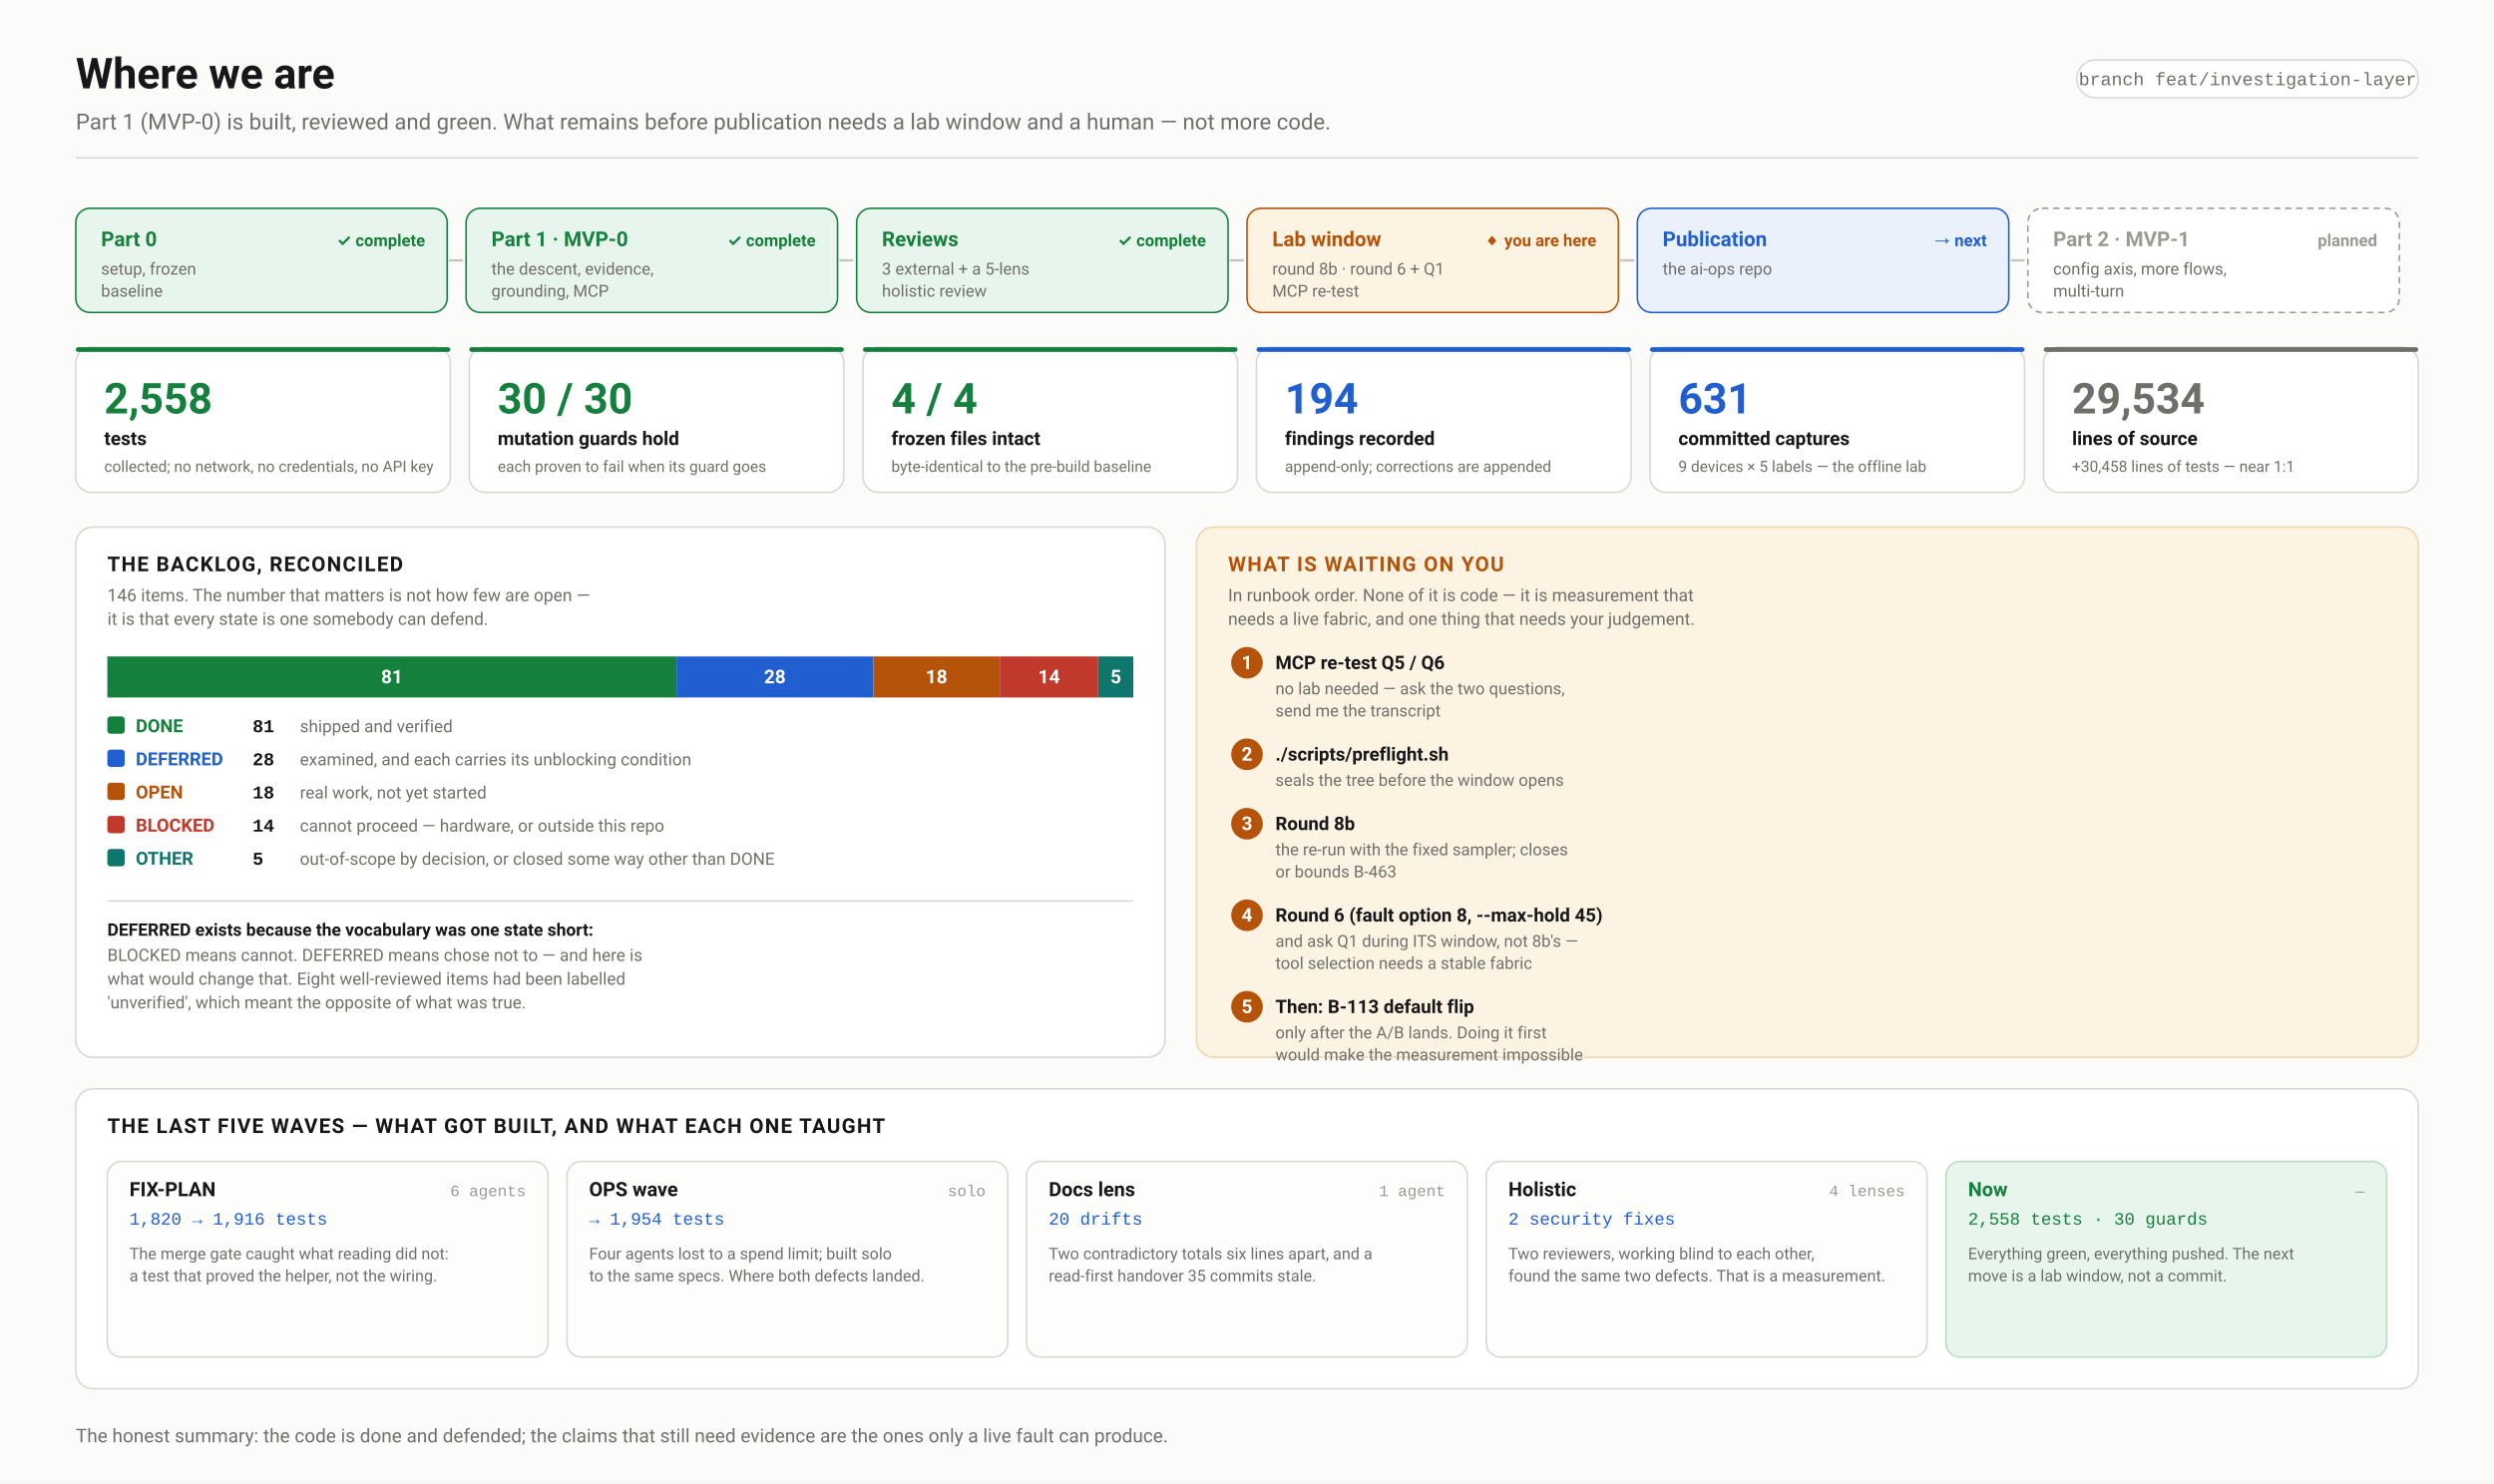
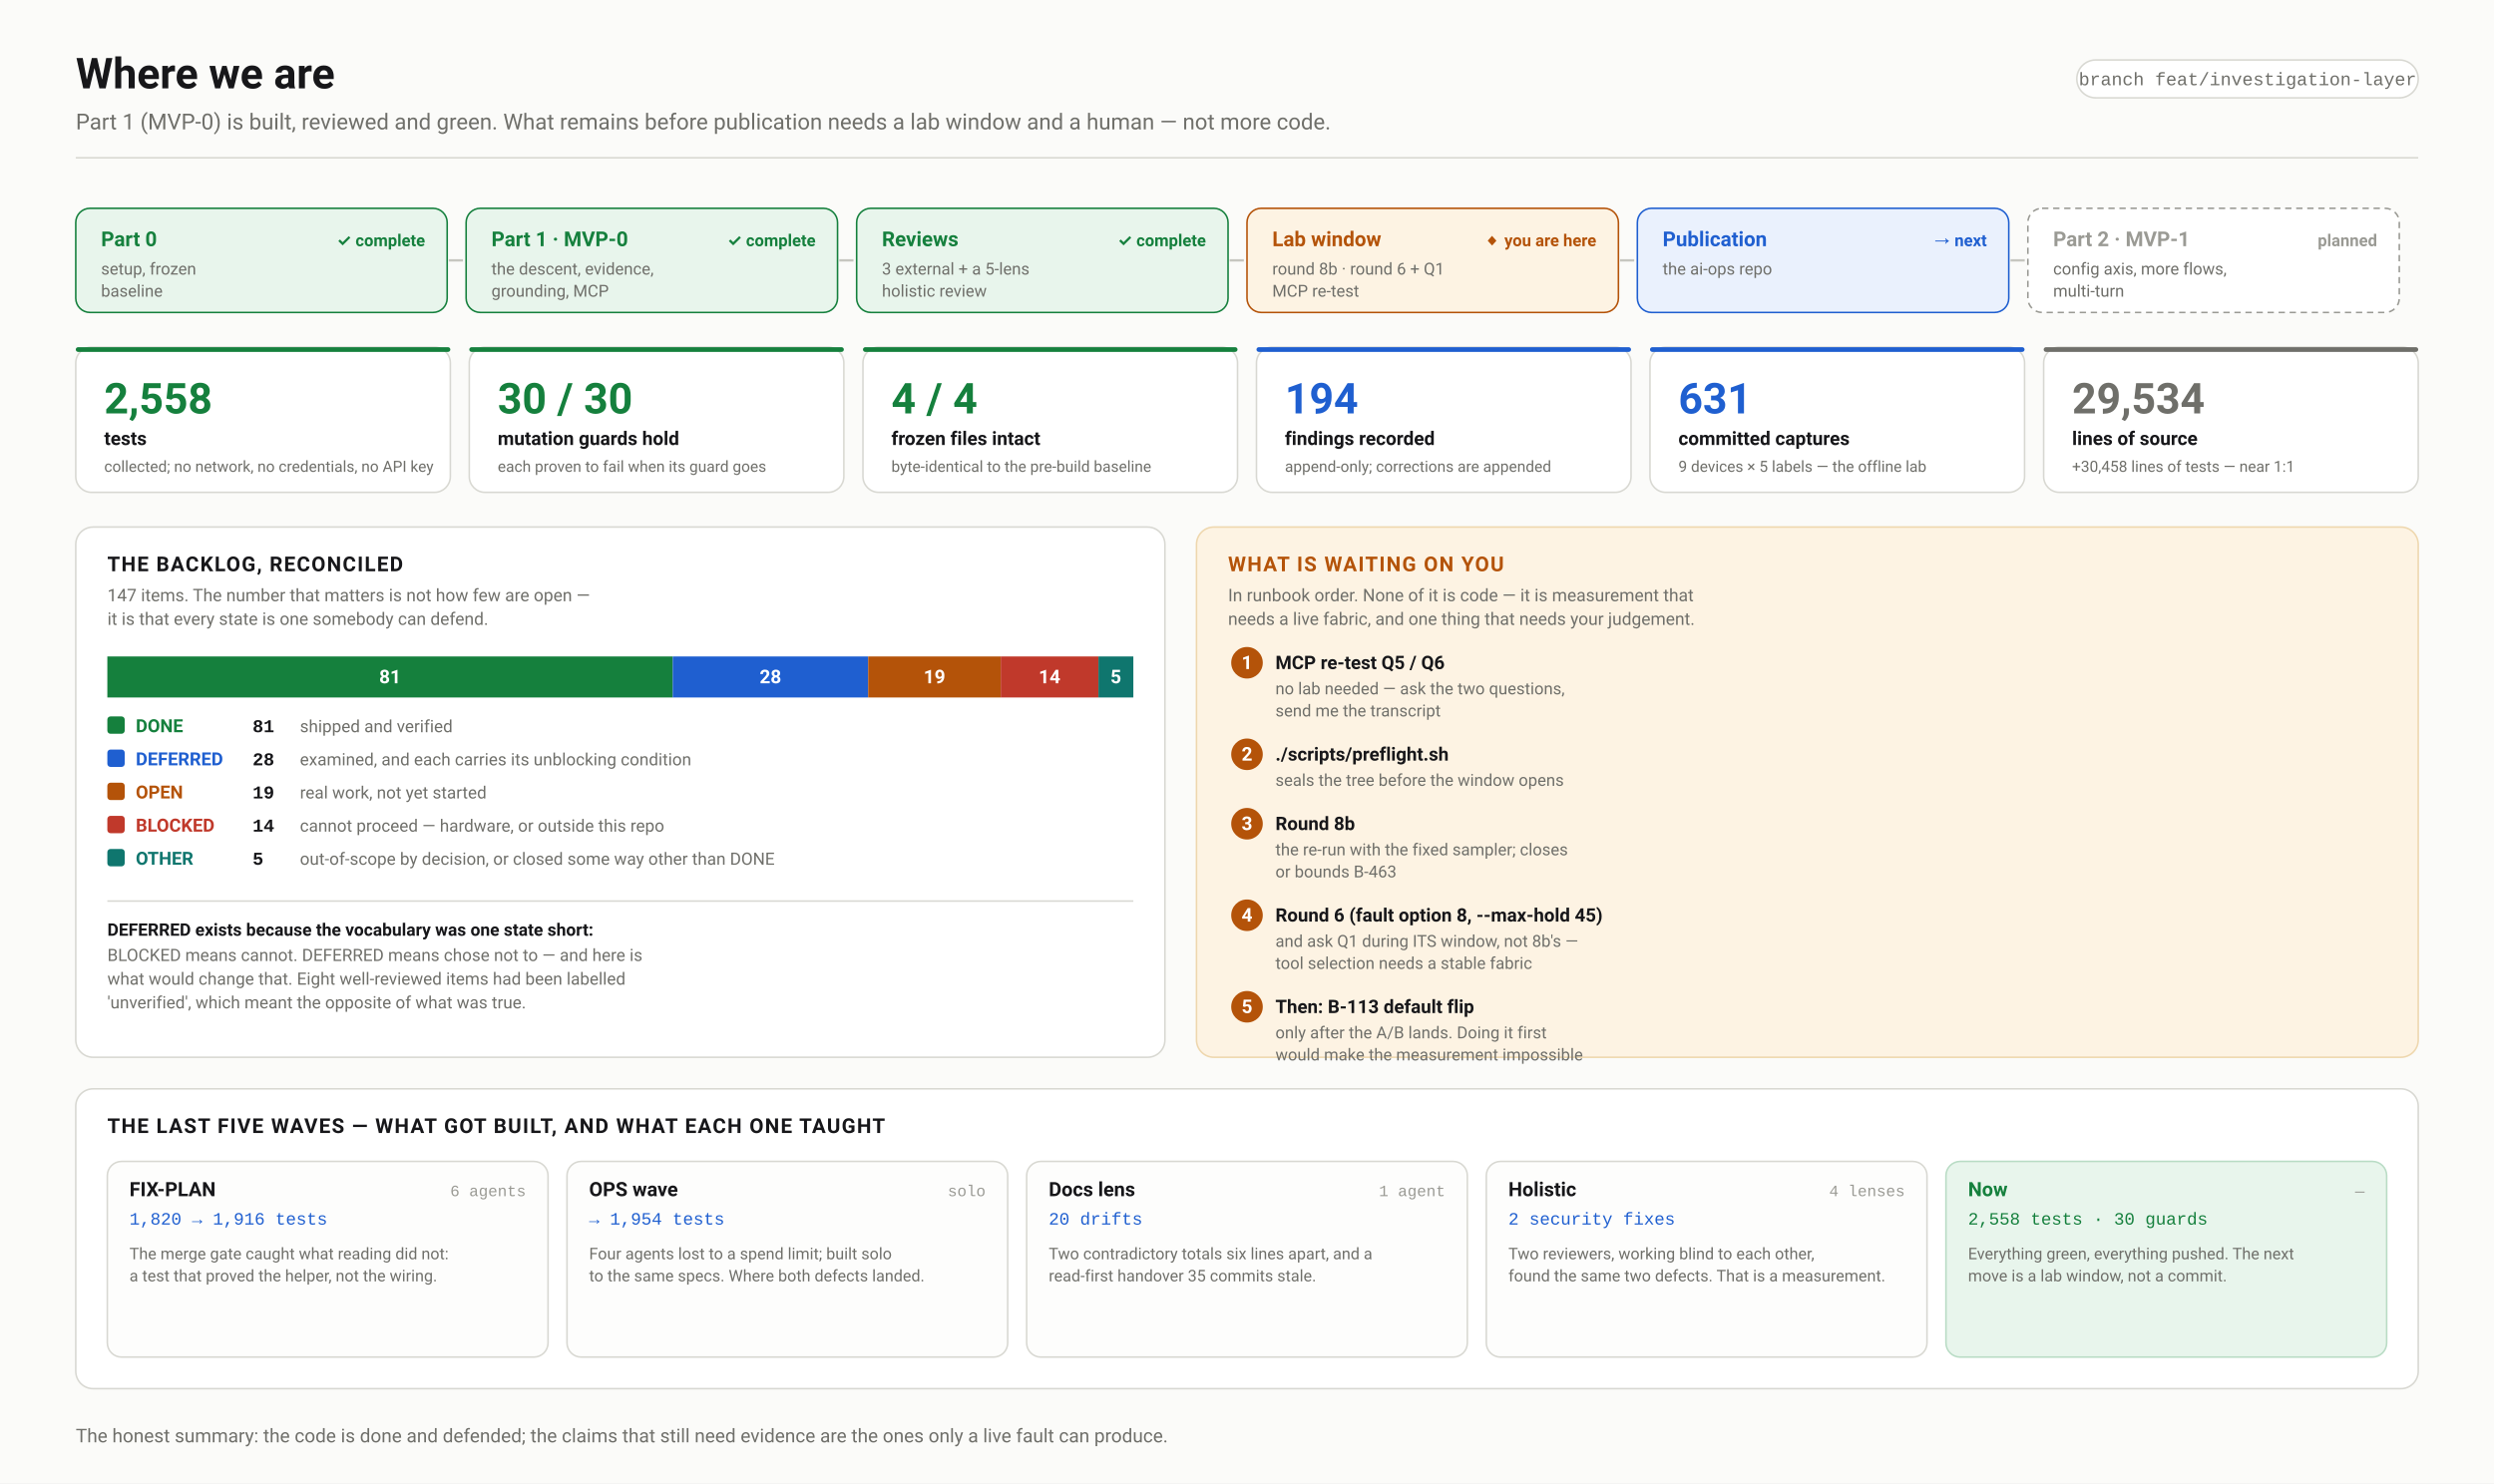
<svg xmlns="http://www.w3.org/2000/svg" width="1580" height="940" viewBox="0 0 1580 940" font-family="ui-sans-serif,-apple-system,'Segoe UI',Roboto,Helvetica,Arial,sans-serif">
  <defs>
    <marker id="arw" viewBox="0 0 10 10" refX="9" refY="5" markerWidth="6" markerHeight="6" orient="auto-start-reverse">
      <path d="M 0 0 L 10 5 L 0 10 z" fill="#6f6f6a" />
    </marker>
    <marker id="arwb" viewBox="0 0 10 10" refX="9" refY="5" markerWidth="6" markerHeight="6" orient="auto-start-reverse">
      <path d="M 0 0 L 10 5 L 0 10 z" fill="#1f5fd0" />
    </marker>
    <marker id="arwr" viewBox="0 0 10 10" refX="9" refY="5" markerWidth="6" markerHeight="6" orient="auto-start-reverse">
      <path d="M 0 0 L 10 5 L 0 10 z" fill="#c0392b" />
    </marker>
    <marker id="arwp" viewBox="0 0 10 10" refX="9" refY="5" markerWidth="6" markerHeight="6" orient="auto-start-reverse">
      <path d="M 0 0 L 10 5 L 0 10 z" fill="#6d28d9" />
    </marker>
    <marker id="arwg" viewBox="0 0 10 10" refX="9" refY="5" markerWidth="6" markerHeight="6" orient="auto-start-reverse">
      <path d="M 0 0 L 10 5 L 0 10 z" fill="#15803d" />
    </marker>
  </defs>
  <rect width="1580" height="940" fill="#fbfbf9" />
  <text x="48.0" y="56.0" font-family="ui-sans-serif,-apple-system,'Segoe UI',Roboto,Helvetica,Arial,sans-serif" font-size="27" font-weight="700" fill="#17171a" text-anchor="start">Where we are</text>
  <text x="48.0" y="82.0" font-family="ui-sans-serif,-apple-system,'Segoe UI',Roboto,Helvetica,Arial,sans-serif" font-size="14" font-weight="400" fill="#6f6f6a" text-anchor="start">Part 1 (MVP-0) is built, reviewed and green. What remains before publication needs a lab window and a human — not more code.</text>
  <rect x="1315.7" y="38.0" width="216.3" height="24.0" rx="12" fill="#fff" stroke="#d8d8d2" stroke-width="1" />
  <text x="1423.9" y="54.0" font-family="ui-monospace,'SF Mono',Menlo,Consolas,'Liberation Mono',monospace" font-size="11.5" font-weight="400" fill="#6f6f6a" text-anchor="middle">branch feat/investigation-layer</text>
  <line x1="48.0" y1="100.0" x2="1532.0" y2="100.0" stroke="#d8d8d2" stroke-width="1" />
  <rect x="48.0" y="132.0" width="235.3" height="66.0" rx="9" fill="#e8f5ec" stroke="#15803d" stroke-width="1" />
  <text x="64.0" y="156.0" font-family="ui-sans-serif,-apple-system,'Segoe UI',Roboto,Helvetica,Arial,sans-serif" font-size="13" font-weight="700" fill="#15803d" text-anchor="start">Part 0</text>
  <text x="64.0" y="174.0" font-family="ui-sans-serif,-apple-system,'Segoe UI',Roboto,Helvetica,Arial,sans-serif" font-size="10.5" font-weight="400" fill="#6f6f6a" text-anchor="start">setup, frozen</text>
  <text x="64.0" y="188.0" font-family="ui-sans-serif,-apple-system,'Segoe UI',Roboto,Helvetica,Arial,sans-serif" font-size="10.5" font-weight="400" fill="#6f6f6a" text-anchor="start">baseline</text>
  <text x="269.3" y="156.0" font-family="ui-sans-serif,-apple-system,'Segoe UI',Roboto,Helvetica,Arial,sans-serif" font-size="10.5" font-weight="700" fill="#15803d" text-anchor="end">✓ complete</text>
  <line x1="284.3" y1="165.0" x2="293.3" y2="165.0" stroke="#c6c6c0" stroke-width="1.5" />
  <rect x="295.3" y="132.0" width="235.3" height="66.0" rx="9" fill="#e8f5ec" stroke="#15803d" stroke-width="1" />
  <text x="311.3" y="156.0" font-family="ui-sans-serif,-apple-system,'Segoe UI',Roboto,Helvetica,Arial,sans-serif" font-size="13" font-weight="700" fill="#15803d" text-anchor="start">Part 1 · MVP-0</text>
  <text x="311.3" y="174.0" font-family="ui-sans-serif,-apple-system,'Segoe UI',Roboto,Helvetica,Arial,sans-serif" font-size="10.5" font-weight="400" fill="#6f6f6a" text-anchor="start">the descent, evidence,</text>
  <text x="311.3" y="188.0" font-family="ui-sans-serif,-apple-system,'Segoe UI',Roboto,Helvetica,Arial,sans-serif" font-size="10.5" font-weight="400" fill="#6f6f6a" text-anchor="start">grounding, MCP</text>
  <text x="516.7" y="156.0" font-family="ui-sans-serif,-apple-system,'Segoe UI',Roboto,Helvetica,Arial,sans-serif" font-size="10.5" font-weight="700" fill="#15803d" text-anchor="end">✓ complete</text>
  <line x1="531.7" y1="165.0" x2="540.7" y2="165.0" stroke="#c6c6c0" stroke-width="1.5" />
  <rect x="542.7" y="132.0" width="235.3" height="66.0" rx="9" fill="#e8f5ec" stroke="#15803d" stroke-width="1" />
  <text x="558.7" y="156.0" font-family="ui-sans-serif,-apple-system,'Segoe UI',Roboto,Helvetica,Arial,sans-serif" font-size="13" font-weight="700" fill="#15803d" text-anchor="start">Reviews</text>
  <text x="558.7" y="174.0" font-family="ui-sans-serif,-apple-system,'Segoe UI',Roboto,Helvetica,Arial,sans-serif" font-size="10.5" font-weight="400" fill="#6f6f6a" text-anchor="start">3 external + a 5-lens</text>
  <text x="558.7" y="188.0" font-family="ui-sans-serif,-apple-system,'Segoe UI',Roboto,Helvetica,Arial,sans-serif" font-size="10.5" font-weight="400" fill="#6f6f6a" text-anchor="start">holistic review</text>
  <text x="764.0" y="156.0" font-family="ui-sans-serif,-apple-system,'Segoe UI',Roboto,Helvetica,Arial,sans-serif" font-size="10.5" font-weight="700" fill="#15803d" text-anchor="end">✓ complete</text>
  <line x1="779.0" y1="165.0" x2="788.0" y2="165.0" stroke="#c6c6c0" stroke-width="1.5" />
  <rect x="790.0" y="132.0" width="235.3" height="66.0" rx="9" fill="#fdf3e3" stroke="#b45309" stroke-width="1" />
  <text x="806.0" y="156.0" font-family="ui-sans-serif,-apple-system,'Segoe UI',Roboto,Helvetica,Arial,sans-serif" font-size="13" font-weight="700" fill="#b45309" text-anchor="start">Lab window</text>
  <text x="806.0" y="174.0" font-family="ui-sans-serif,-apple-system,'Segoe UI',Roboto,Helvetica,Arial,sans-serif" font-size="10.5" font-weight="400" fill="#6f6f6a" text-anchor="start">round 8b · round 6 + Q1</text>
  <text x="806.0" y="188.0" font-family="ui-sans-serif,-apple-system,'Segoe UI',Roboto,Helvetica,Arial,sans-serif" font-size="10.5" font-weight="400" fill="#6f6f6a" text-anchor="start">MCP re-test</text>
  <text x="1011.3" y="156.0" font-family="ui-sans-serif,-apple-system,'Segoe UI',Roboto,Helvetica,Arial,sans-serif" font-size="10.5" font-weight="700" fill="#b45309" text-anchor="end">◆ you are here</text>
  <line x1="1026.3" y1="165.0" x2="1035.3" y2="165.0" stroke="#c6c6c0" stroke-width="1.5" />
  <rect x="1037.3" y="132.0" width="235.3" height="66.0" rx="9" fill="#eaf1fd" stroke="#1f5fd0" stroke-width="1" />
  <text x="1053.3" y="156.0" font-family="ui-sans-serif,-apple-system,'Segoe UI',Roboto,Helvetica,Arial,sans-serif" font-size="13" font-weight="700" fill="#1f5fd0" text-anchor="start">Publication</text>
  <text x="1053.3" y="174.0" font-family="ui-sans-serif,-apple-system,'Segoe UI',Roboto,Helvetica,Arial,sans-serif" font-size="10.5" font-weight="400" fill="#6f6f6a" text-anchor="start">the ai-ops repo</text>
  <text x="1258.7" y="156.0" font-family="ui-sans-serif,-apple-system,'Segoe UI',Roboto,Helvetica,Arial,sans-serif" font-size="10.5" font-weight="700" fill="#1f5fd0" text-anchor="end">→ next</text>
  <line x1="1273.7" y1="165.0" x2="1282.7" y2="165.0" stroke="#c6c6c0" stroke-width="1.5" />
  <rect x="1284.7" y="132.0" width="235.3" height="66.0" rx="9" fill="#ffffff" stroke="#9a9a94" stroke-width="1" stroke-dasharray="4 3" />
  <text x="1300.7" y="156.0" font-family="ui-sans-serif,-apple-system,'Segoe UI',Roboto,Helvetica,Arial,sans-serif" font-size="13" font-weight="700" fill="#9a9a94" text-anchor="start">Part 2 · MVP-1</text>
  <text x="1300.7" y="174.0" font-family="ui-sans-serif,-apple-system,'Segoe UI',Roboto,Helvetica,Arial,sans-serif" font-size="10.5" font-weight="400" fill="#6f6f6a" text-anchor="start">config axis, more flows,</text>
  <text x="1300.7" y="188.0" font-family="ui-sans-serif,-apple-system,'Segoe UI',Roboto,Helvetica,Arial,sans-serif" font-size="10.5" font-weight="400" fill="#6f6f6a" text-anchor="start">multi-turn</text>
  <text x="1506.0" y="156.0" font-family="ui-sans-serif,-apple-system,'Segoe UI',Roboto,Helvetica,Arial,sans-serif" font-size="10.5" font-weight="700" fill="#9a9a94" text-anchor="end">planned</text>
  <rect x="48.0" y="220.0" width="237.3" height="92.0" rx="10" fill="#ffffff" stroke="#d8d8d2" stroke-width="1" />
  <rect x="48.0" y="220.0" width="237.3" height="3.0" rx="1.5" fill="#15803d" stroke="none" stroke-width="1" />
  <text x="66.0" y="262.0" font-family="ui-sans-serif,-apple-system,'Segoe UI',Roboto,Helvetica,Arial,sans-serif" font-size="27" font-weight="700" fill="#15803d" text-anchor="start">2,558</text>
  <text x="66.0" y="282.0" font-family="ui-sans-serif,-apple-system,'Segoe UI',Roboto,Helvetica,Arial,sans-serif" font-size="12" font-weight="600" fill="#17171a" text-anchor="start">tests</text>
  <text x="66.0" y="299.0" font-family="ui-sans-serif,-apple-system,'Segoe UI',Roboto,Helvetica,Arial,sans-serif" font-size="9.8" font-weight="400" fill="#6f6f6a" text-anchor="start">collected; no network, no credentials, no API key</text>
  <rect x="297.3" y="220.0" width="237.3" height="92.0" rx="10" fill="#ffffff" stroke="#d8d8d2" stroke-width="1" />
  <rect x="297.3" y="220.0" width="237.3" height="3.0" rx="1.5" fill="#15803d" stroke="none" stroke-width="1" />
  <text x="315.3" y="262.0" font-family="ui-sans-serif,-apple-system,'Segoe UI',Roboto,Helvetica,Arial,sans-serif" font-size="27" font-weight="700" fill="#15803d" text-anchor="start">30 / 30</text>
  <text x="315.3" y="282.0" font-family="ui-sans-serif,-apple-system,'Segoe UI',Roboto,Helvetica,Arial,sans-serif" font-size="12" font-weight="600" fill="#17171a" text-anchor="start">mutation guards hold</text>
  <text x="315.3" y="299.0" font-family="ui-sans-serif,-apple-system,'Segoe UI',Roboto,Helvetica,Arial,sans-serif" font-size="9.8" font-weight="400" fill="#6f6f6a" text-anchor="start">each proven to fail when its guard goes</text>
  <rect x="546.7" y="220.0" width="237.3" height="92.0" rx="10" fill="#ffffff" stroke="#d8d8d2" stroke-width="1" />
  <rect x="546.7" y="220.0" width="237.3" height="3.0" rx="1.5" fill="#15803d" stroke="none" stroke-width="1" />
  <text x="564.7" y="262.0" font-family="ui-sans-serif,-apple-system,'Segoe UI',Roboto,Helvetica,Arial,sans-serif" font-size="27" font-weight="700" fill="#15803d" text-anchor="start">4 / 4</text>
  <text x="564.7" y="282.0" font-family="ui-sans-serif,-apple-system,'Segoe UI',Roboto,Helvetica,Arial,sans-serif" font-size="12" font-weight="600" fill="#17171a" text-anchor="start">frozen files intact</text>
  <text x="564.7" y="299.0" font-family="ui-sans-serif,-apple-system,'Segoe UI',Roboto,Helvetica,Arial,sans-serif" font-size="9.8" font-weight="400" fill="#6f6f6a" text-anchor="start">byte-identical to the pre-build baseline</text>
  <rect x="796.0" y="220.0" width="237.3" height="92.0" rx="10" fill="#ffffff" stroke="#d8d8d2" stroke-width="1" />
  <rect x="796.0" y="220.0" width="237.3" height="3.0" rx="1.5" fill="#1f5fd0" stroke="none" stroke-width="1" />
  <text x="814.0" y="262.0" font-family="ui-sans-serif,-apple-system,'Segoe UI',Roboto,Helvetica,Arial,sans-serif" font-size="27" font-weight="700" fill="#1f5fd0" text-anchor="start">194</text>
  <text x="814.0" y="282.0" font-family="ui-sans-serif,-apple-system,'Segoe UI',Roboto,Helvetica,Arial,sans-serif" font-size="12" font-weight="600" fill="#17171a" text-anchor="start">findings recorded</text>
  <text x="814.0" y="299.0" font-family="ui-sans-serif,-apple-system,'Segoe UI',Roboto,Helvetica,Arial,sans-serif" font-size="9.8" font-weight="400" fill="#6f6f6a" text-anchor="start">append-only; corrections are appended</text>
  <rect x="1045.3" y="220.0" width="237.3" height="92.0" rx="10" fill="#ffffff" stroke="#d8d8d2" stroke-width="1" />
  <rect x="1045.3" y="220.0" width="237.3" height="3.0" rx="1.5" fill="#1f5fd0" stroke="none" stroke-width="1" />
  <text x="1063.3" y="262.0" font-family="ui-sans-serif,-apple-system,'Segoe UI',Roboto,Helvetica,Arial,sans-serif" font-size="27" font-weight="700" fill="#1f5fd0" text-anchor="start">631</text>
  <text x="1063.3" y="282.0" font-family="ui-sans-serif,-apple-system,'Segoe UI',Roboto,Helvetica,Arial,sans-serif" font-size="12" font-weight="600" fill="#17171a" text-anchor="start">committed captures</text>
  <text x="1063.3" y="299.0" font-family="ui-sans-serif,-apple-system,'Segoe UI',Roboto,Helvetica,Arial,sans-serif" font-size="9.8" font-weight="400" fill="#6f6f6a" text-anchor="start">9 devices × 5 labels — the offline lab</text>
  <rect x="1294.7" y="220.0" width="237.3" height="92.0" rx="10" fill="#ffffff" stroke="#d8d8d2" stroke-width="1" />
  <rect x="1294.7" y="220.0" width="237.3" height="3.0" rx="1.5" fill="#6f6f6a" stroke="none" stroke-width="1" />
  <text x="1312.7" y="262.0" font-family="ui-sans-serif,-apple-system,'Segoe UI',Roboto,Helvetica,Arial,sans-serif" font-size="27" font-weight="700" fill="#6f6f6a" text-anchor="start">29,534</text>
  <text x="1312.7" y="282.0" font-family="ui-sans-serif,-apple-system,'Segoe UI',Roboto,Helvetica,Arial,sans-serif" font-size="12" font-weight="600" fill="#17171a" text-anchor="start">lines of source</text>
  <text x="1312.7" y="299.0" font-family="ui-sans-serif,-apple-system,'Segoe UI',Roboto,Helvetica,Arial,sans-serif" font-size="9.8" font-weight="400" fill="#6f6f6a" text-anchor="start">+30,458 lines of tests — near 1:1</text>
  <rect x="48.0" y="334.0" width="690.0" height="336.0" rx="11" fill="#ffffff" stroke="#d8d8d2" stroke-width="1" />
  <text x="68.0" y="362.0" font-family="ui-sans-serif,-apple-system,'Segoe UI',Roboto,Helvetica,Arial,sans-serif" font-size="13" font-weight="700" fill="#17171a" text-anchor="start" letter-spacing="0.8">THE BACKLOG, RECONCILED</text>
-   <text x="68.0" y="381.0" font-family="ui-sans-serif,-apple-system,'Segoe UI',Roboto,Helvetica,Arial,sans-serif" font-size="11" font-weight="400" fill="#6f6f6a" text-anchor="start">146 items. The number that matters is not how few are open —</text>
+   <text x="68.0" y="381.0" font-family="ui-sans-serif,-apple-system,'Segoe UI',Roboto,Helvetica,Arial,sans-serif" font-size="11" font-weight="400" fill="#6f6f6a" text-anchor="start">147 items. The number that matters is not how few are open —</text>
  <text x="68.0" y="396.0" font-family="ui-sans-serif,-apple-system,'Segoe UI',Roboto,Helvetica,Arial,sans-serif" font-size="11" font-weight="400" fill="#6f6f6a" text-anchor="start">it is that every state is one somebody can defend.</text>
-   <rect x="68.0" y="416.0" width="360.6" height="26.0" rx="0" fill="#15803d" stroke="none" stroke-width="1" />
-   <text x="248.3" y="433.0" font-family="ui-sans-serif,-apple-system,'Segoe UI',Roboto,Helvetica,Arial,sans-serif" font-size="12" font-weight="700" fill="#fff" text-anchor="middle">81</text>
-   <rect x="428.6" y="416.0" width="124.7" height="26.0" rx="0" fill="#1f5fd0" stroke="none" stroke-width="1" />
-   <text x="490.9" y="433.0" font-family="ui-sans-serif,-apple-system,'Segoe UI',Roboto,Helvetica,Arial,sans-serif" font-size="12" font-weight="700" fill="#fff" text-anchor="middle">28</text>
-   <rect x="553.3" y="416.0" width="80.1" height="26.0" rx="0" fill="#b45309" stroke="none" stroke-width="1" />
-   <text x="593.3" y="433.0" font-family="ui-sans-serif,-apple-system,'Segoe UI',Roboto,Helvetica,Arial,sans-serif" font-size="12" font-weight="700" fill="#fff" text-anchor="middle">18</text>
-   <rect x="633.4" y="416.0" width="62.3" height="26.0" rx="0" fill="#c0392b" stroke="none" stroke-width="1" />
-   <text x="664.6" y="433.0" font-family="ui-sans-serif,-apple-system,'Segoe UI',Roboto,Helvetica,Arial,sans-serif" font-size="12" font-weight="700" fill="#fff" text-anchor="middle">14</text>
-   <rect x="695.7" y="416.0" width="22.3" height="26.0" rx="0" fill="#0f766e" stroke="none" stroke-width="1" />
+   <rect x="68.0" y="416.0" width="358.2" height="26.0" rx="0" fill="#15803d" stroke="none" stroke-width="1" />
+   <text x="247.1" y="433.0" font-family="ui-sans-serif,-apple-system,'Segoe UI',Roboto,Helvetica,Arial,sans-serif" font-size="12" font-weight="700" fill="#fff" text-anchor="middle">81</text>
+   <rect x="426.2" y="416.0" width="123.8" height="26.0" rx="0" fill="#1f5fd0" stroke="none" stroke-width="1" />
+   <text x="488.1" y="433.0" font-family="ui-sans-serif,-apple-system,'Segoe UI',Roboto,Helvetica,Arial,sans-serif" font-size="12" font-weight="700" fill="#fff" text-anchor="middle">28</text>
+   <rect x="550.0" y="416.0" width="84.0" height="26.0" rx="0" fill="#b45309" stroke="none" stroke-width="1" />
+   <text x="592.0" y="433.0" font-family="ui-sans-serif,-apple-system,'Segoe UI',Roboto,Helvetica,Arial,sans-serif" font-size="12" font-weight="700" fill="#fff" text-anchor="middle">19</text>
+   <rect x="634.0" y="416.0" width="61.9" height="26.0" rx="0" fill="#c0392b" stroke="none" stroke-width="1" />
+   <text x="664.9" y="433.0" font-family="ui-sans-serif,-apple-system,'Segoe UI',Roboto,Helvetica,Arial,sans-serif" font-size="12" font-weight="700" fill="#fff" text-anchor="middle">14</text>
+   <rect x="695.9" y="416.0" width="22.1" height="26.0" rx="0" fill="#0f766e" stroke="none" stroke-width="1" />
  <text x="706.9" y="433.0" font-family="ui-sans-serif,-apple-system,'Segoe UI',Roboto,Helvetica,Arial,sans-serif" font-size="12" font-weight="700" fill="#fff" text-anchor="middle">5</text>
  <rect x="68.0" y="416.0" width="650.0" height="26.0" rx="0" fill="none" stroke="#ffffff" stroke-width="0" />
  <rect x="68.0" y="454.0" width="11.0" height="11.0" rx="2" fill="#15803d" stroke="none" stroke-width="1" />
  <text x="86.0" y="464.0" font-family="ui-sans-serif,-apple-system,'Segoe UI',Roboto,Helvetica,Arial,sans-serif" font-size="11.5" font-weight="650" fill="#15803d" text-anchor="start">DONE</text>
  <text x="160.0" y="464.0" font-family="ui-monospace,'SF Mono',Menlo,Consolas,'Liberation Mono',monospace" font-size="11.5" font-weight="700" fill="#17171a" text-anchor="start">81</text>
  <text x="190.0" y="464.0" font-family="ui-sans-serif,-apple-system,'Segoe UI',Roboto,Helvetica,Arial,sans-serif" font-size="10.8" font-weight="400" fill="#6f6f6a" text-anchor="start">shipped and verified</text>
  <rect x="68.0" y="475.0" width="11.0" height="11.0" rx="2" fill="#1f5fd0" stroke="none" stroke-width="1" />
  <text x="86.0" y="485.0" font-family="ui-sans-serif,-apple-system,'Segoe UI',Roboto,Helvetica,Arial,sans-serif" font-size="11.5" font-weight="650" fill="#1f5fd0" text-anchor="start">DEFERRED</text>
  <text x="160.0" y="485.0" font-family="ui-monospace,'SF Mono',Menlo,Consolas,'Liberation Mono',monospace" font-size="11.5" font-weight="700" fill="#17171a" text-anchor="start">28</text>
  <text x="190.0" y="485.0" font-family="ui-sans-serif,-apple-system,'Segoe UI',Roboto,Helvetica,Arial,sans-serif" font-size="10.8" font-weight="400" fill="#6f6f6a" text-anchor="start">examined, and each carries its unblocking condition</text>
  <rect x="68.0" y="496.0" width="11.0" height="11.0" rx="2" fill="#b45309" stroke="none" stroke-width="1" />
  <text x="86.0" y="506.0" font-family="ui-sans-serif,-apple-system,'Segoe UI',Roboto,Helvetica,Arial,sans-serif" font-size="11.5" font-weight="650" fill="#b45309" text-anchor="start">OPEN</text>
-   <text x="160.0" y="506.0" font-family="ui-monospace,'SF Mono',Menlo,Consolas,'Liberation Mono',monospace" font-size="11.5" font-weight="700" fill="#17171a" text-anchor="start">18</text>
+   <text x="160.0" y="506.0" font-family="ui-monospace,'SF Mono',Menlo,Consolas,'Liberation Mono',monospace" font-size="11.5" font-weight="700" fill="#17171a" text-anchor="start">19</text>
  <text x="190.0" y="506.0" font-family="ui-sans-serif,-apple-system,'Segoe UI',Roboto,Helvetica,Arial,sans-serif" font-size="10.8" font-weight="400" fill="#6f6f6a" text-anchor="start">real work, not yet started</text>
  <rect x="68.0" y="517.0" width="11.0" height="11.0" rx="2" fill="#c0392b" stroke="none" stroke-width="1" />
  <text x="86.0" y="527.0" font-family="ui-sans-serif,-apple-system,'Segoe UI',Roboto,Helvetica,Arial,sans-serif" font-size="11.5" font-weight="650" fill="#c0392b" text-anchor="start">BLOCKED</text>
  <text x="160.0" y="527.0" font-family="ui-monospace,'SF Mono',Menlo,Consolas,'Liberation Mono',monospace" font-size="11.5" font-weight="700" fill="#17171a" text-anchor="start">14</text>
  <text x="190.0" y="527.0" font-family="ui-sans-serif,-apple-system,'Segoe UI',Roboto,Helvetica,Arial,sans-serif" font-size="10.8" font-weight="400" fill="#6f6f6a" text-anchor="start">cannot proceed — hardware, or outside this repo</text>
  <rect x="68.0" y="538.0" width="11.0" height="11.0" rx="2" fill="#0f766e" stroke="none" stroke-width="1" />
  <text x="86.0" y="548.0" font-family="ui-sans-serif,-apple-system,'Segoe UI',Roboto,Helvetica,Arial,sans-serif" font-size="11.5" font-weight="650" fill="#0f766e" text-anchor="start">OTHER</text>
  <text x="160.0" y="548.0" font-family="ui-monospace,'SF Mono',Menlo,Consolas,'Liberation Mono',monospace" font-size="11.5" font-weight="700" fill="#17171a" text-anchor="start">5</text>
  <text x="190.0" y="548.0" font-family="ui-sans-serif,-apple-system,'Segoe UI',Roboto,Helvetica,Arial,sans-serif" font-size="10.8" font-weight="400" fill="#6f6f6a" text-anchor="start">out-of-scope by decision, or closed some way other than DONE</text>
  <line x1="68.0" y1="571.0" x2="718.0" y2="571.0" stroke="#d8d8d2" stroke-width="1" />
  <text x="68.0" y="593.0" font-family="ui-sans-serif,-apple-system,'Segoe UI',Roboto,Helvetica,Arial,sans-serif" font-size="11" font-weight="600" fill="#17171a" text-anchor="start">DEFERRED exists because the vocabulary was one state short:</text>
  <text x="68.0" y="609.0" font-family="ui-sans-serif,-apple-system,'Segoe UI',Roboto,Helvetica,Arial,sans-serif" font-size="10.8" font-weight="400" fill="#6f6f6a" text-anchor="start">BLOCKED means cannot. DEFERRED means chose not to — and here is</text>
  <text x="68.0" y="624.0" font-family="ui-sans-serif,-apple-system,'Segoe UI',Roboto,Helvetica,Arial,sans-serif" font-size="10.8" font-weight="400" fill="#6f6f6a" text-anchor="start">what would change that. Eight well-reviewed items had been labelled</text>
  <text x="68.0" y="639.0" font-family="ui-sans-serif,-apple-system,'Segoe UI',Roboto,Helvetica,Arial,sans-serif" font-size="10.8" font-weight="400" fill="#6f6f6a" text-anchor="start">'unverified', which meant the opposite of what was true.</text>
  <rect x="758.0" y="334.0" width="774.0" height="336.0" rx="11" fill="#fdf3e3" stroke="#eed7ae" stroke-width="1" />
  <text x="778.0" y="362.0" font-family="ui-sans-serif,-apple-system,'Segoe UI',Roboto,Helvetica,Arial,sans-serif" font-size="13" font-weight="700" fill="#b45309" text-anchor="start" letter-spacing="0.8">WHAT IS WAITING ON YOU</text>
  <text x="778.0" y="381.0" font-family="ui-sans-serif,-apple-system,'Segoe UI',Roboto,Helvetica,Arial,sans-serif" font-size="11" font-weight="400" fill="#6f6f6a" text-anchor="start">In runbook order. None of it is code — it is measurement that</text>
  <text x="778.0" y="396.0" font-family="ui-sans-serif,-apple-system,'Segoe UI',Roboto,Helvetica,Arial,sans-serif" font-size="11" font-weight="400" fill="#6f6f6a" text-anchor="start">needs a live fabric, and one thing that needs your judgement.</text>
  <circle cx="790.0" cy="420.0" r="10" fill="#b45309" />
  <text x="790.0" y="424.0" font-family="ui-sans-serif,-apple-system,'Segoe UI',Roboto,Helvetica,Arial,sans-serif" font-size="12" font-weight="700" fill="#fff" text-anchor="middle">1</text>
  <text x="808.0" y="424.0" font-family="ui-sans-serif,-apple-system,'Segoe UI',Roboto,Helvetica,Arial,sans-serif" font-size="11.8" font-weight="650" fill="#17171a" text-anchor="start">MCP re-test Q5 / Q6</text>
  <text x="808.0" y="440.0" font-family="ui-sans-serif,-apple-system,'Segoe UI',Roboto,Helvetica,Arial,sans-serif" font-size="10.5" font-weight="400" fill="#6f6f6a" text-anchor="start">no lab needed — ask the two questions,</text>
  <text x="808.0" y="454.0" font-family="ui-sans-serif,-apple-system,'Segoe UI',Roboto,Helvetica,Arial,sans-serif" font-size="10.5" font-weight="400" fill="#6f6f6a" text-anchor="start">send me the transcript</text>
  <circle cx="790.0" cy="478.0" r="10" fill="#b45309" />
  <text x="790.0" y="482.0" font-family="ui-sans-serif,-apple-system,'Segoe UI',Roboto,Helvetica,Arial,sans-serif" font-size="12" font-weight="700" fill="#fff" text-anchor="middle">2</text>
  <text x="808.0" y="482.0" font-family="ui-sans-serif,-apple-system,'Segoe UI',Roboto,Helvetica,Arial,sans-serif" font-size="11.8" font-weight="650" fill="#17171a" text-anchor="start">./scripts/preflight.sh</text>
  <text x="808.0" y="498.0" font-family="ui-sans-serif,-apple-system,'Segoe UI',Roboto,Helvetica,Arial,sans-serif" font-size="10.5" font-weight="400" fill="#6f6f6a" text-anchor="start">seals the tree before the window opens</text>
  <circle cx="790.0" cy="522.0" r="10" fill="#b45309" />
  <text x="790.0" y="526.0" font-family="ui-sans-serif,-apple-system,'Segoe UI',Roboto,Helvetica,Arial,sans-serif" font-size="12" font-weight="700" fill="#fff" text-anchor="middle">3</text>
  <text x="808.0" y="526.0" font-family="ui-sans-serif,-apple-system,'Segoe UI',Roboto,Helvetica,Arial,sans-serif" font-size="11.8" font-weight="650" fill="#17171a" text-anchor="start">Round 8b</text>
  <text x="808.0" y="542.0" font-family="ui-sans-serif,-apple-system,'Segoe UI',Roboto,Helvetica,Arial,sans-serif" font-size="10.5" font-weight="400" fill="#6f6f6a" text-anchor="start">the re-run with the fixed sampler; closes</text>
  <text x="808.0" y="556.0" font-family="ui-sans-serif,-apple-system,'Segoe UI',Roboto,Helvetica,Arial,sans-serif" font-size="10.5" font-weight="400" fill="#6f6f6a" text-anchor="start">or bounds B-463</text>
  <circle cx="790.0" cy="580.0" r="10" fill="#b45309" />
  <text x="790.0" y="584.0" font-family="ui-sans-serif,-apple-system,'Segoe UI',Roboto,Helvetica,Arial,sans-serif" font-size="12" font-weight="700" fill="#fff" text-anchor="middle">4</text>
  <text x="808.0" y="584.0" font-family="ui-sans-serif,-apple-system,'Segoe UI',Roboto,Helvetica,Arial,sans-serif" font-size="11.8" font-weight="650" fill="#17171a" text-anchor="start">Round 6 (fault option 8, --max-hold 45)</text>
  <text x="808.0" y="600.0" font-family="ui-sans-serif,-apple-system,'Segoe UI',Roboto,Helvetica,Arial,sans-serif" font-size="10.5" font-weight="400" fill="#6f6f6a" text-anchor="start">and ask Q1 during ITS window, not 8b's —</text>
  <text x="808.0" y="614.0" font-family="ui-sans-serif,-apple-system,'Segoe UI',Roboto,Helvetica,Arial,sans-serif" font-size="10.5" font-weight="400" fill="#6f6f6a" text-anchor="start">tool selection needs a stable fabric</text>
  <circle cx="790.0" cy="638.0" r="10" fill="#b45309" />
  <text x="790.0" y="642.0" font-family="ui-sans-serif,-apple-system,'Segoe UI',Roboto,Helvetica,Arial,sans-serif" font-size="12" font-weight="700" fill="#fff" text-anchor="middle">5</text>
  <text x="808.0" y="642.0" font-family="ui-sans-serif,-apple-system,'Segoe UI',Roboto,Helvetica,Arial,sans-serif" font-size="11.8" font-weight="650" fill="#17171a" text-anchor="start">Then: B-113 default flip</text>
  <text x="808.0" y="658.0" font-family="ui-sans-serif,-apple-system,'Segoe UI',Roboto,Helvetica,Arial,sans-serif" font-size="10.5" font-weight="400" fill="#6f6f6a" text-anchor="start">only after the A/B lands. Doing it first</text>
  <text x="808.0" y="672.0" font-family="ui-sans-serif,-apple-system,'Segoe UI',Roboto,Helvetica,Arial,sans-serif" font-size="10.5" font-weight="400" fill="#6f6f6a" text-anchor="start">would make the measurement impossible</text>
  <rect x="48.0" y="690.0" width="1484.0" height="190.0" rx="11" fill="#ffffff" stroke="#d8d8d2" stroke-width="1" />
  <text x="68.0" y="718.0" font-family="ui-sans-serif,-apple-system,'Segoe UI',Roboto,Helvetica,Arial,sans-serif" font-size="13" font-weight="700" fill="#17171a" text-anchor="start" letter-spacing="0.8">THE LAST FIVE WAVES — WHAT GOT BUILT, AND WHAT EACH ONE TAUGHT</text>
  <rect x="68.0" y="736.0" width="279.2" height="124.0" rx="9" fill="#fdfdfc" stroke="#d8d8d2" stroke-width="1" />
  <text x="82.0" y="758.0" font-family="ui-sans-serif,-apple-system,'Segoe UI',Roboto,Helvetica,Arial,sans-serif" font-size="12.5" font-weight="700" fill="#17171a" text-anchor="start">FIX-PLAN</text>
  <text x="333.2" y="758.0" font-family="ui-monospace,'SF Mono',Menlo,Consolas,'Liberation Mono',monospace" font-size="10" font-weight="400" fill="#9a9a94" text-anchor="end">6 agents</text>
  <text x="82.0" y="776.0" font-family="ui-monospace,'SF Mono',Menlo,Consolas,'Liberation Mono',monospace" font-size="11" font-weight="400" fill="#1f5fd0" text-anchor="start">1,820 → 1,916 tests</text>
  <text x="82.0" y="798.0" font-family="ui-sans-serif,-apple-system,'Segoe UI',Roboto,Helvetica,Arial,sans-serif" font-size="10.2" font-weight="400" fill="#6f6f6a" text-anchor="start">The merge gate caught what reading did not:</text>
  <text x="82.0" y="812.0" font-family="ui-sans-serif,-apple-system,'Segoe UI',Roboto,Helvetica,Arial,sans-serif" font-size="10.2" font-weight="400" fill="#6f6f6a" text-anchor="start">a test that proved the helper, not the wiring.</text>
  <rect x="359.2" y="736.0" width="279.2" height="124.0" rx="9" fill="#fdfdfc" stroke="#d8d8d2" stroke-width="1" />
  <text x="373.2" y="758.0" font-family="ui-sans-serif,-apple-system,'Segoe UI',Roboto,Helvetica,Arial,sans-serif" font-size="12.5" font-weight="700" fill="#17171a" text-anchor="start">OPS wave</text>
  <text x="624.4" y="758.0" font-family="ui-monospace,'SF Mono',Menlo,Consolas,'Liberation Mono',monospace" font-size="10" font-weight="400" fill="#9a9a94" text-anchor="end">solo</text>
  <text x="373.2" y="776.0" font-family="ui-monospace,'SF Mono',Menlo,Consolas,'Liberation Mono',monospace" font-size="11" font-weight="400" fill="#1f5fd0" text-anchor="start">→ 1,954 tests</text>
  <text x="373.2" y="798.0" font-family="ui-sans-serif,-apple-system,'Segoe UI',Roboto,Helvetica,Arial,sans-serif" font-size="10.2" font-weight="400" fill="#6f6f6a" text-anchor="start">Four agents lost to a spend limit; built solo</text>
  <text x="373.2" y="812.0" font-family="ui-sans-serif,-apple-system,'Segoe UI',Roboto,Helvetica,Arial,sans-serif" font-size="10.2" font-weight="400" fill="#6f6f6a" text-anchor="start">to the same specs. Where both defects landed.</text>
  <rect x="650.4" y="736.0" width="279.2" height="124.0" rx="9" fill="#fdfdfc" stroke="#d8d8d2" stroke-width="1" />
  <text x="664.4" y="758.0" font-family="ui-sans-serif,-apple-system,'Segoe UI',Roboto,Helvetica,Arial,sans-serif" font-size="12.5" font-weight="700" fill="#17171a" text-anchor="start">Docs lens</text>
  <text x="915.6" y="758.0" font-family="ui-monospace,'SF Mono',Menlo,Consolas,'Liberation Mono',monospace" font-size="10" font-weight="400" fill="#9a9a94" text-anchor="end">1 agent</text>
  <text x="664.4" y="776.0" font-family="ui-monospace,'SF Mono',Menlo,Consolas,'Liberation Mono',monospace" font-size="11" font-weight="400" fill="#1f5fd0" text-anchor="start">20 drifts</text>
  <text x="664.4" y="798.0" font-family="ui-sans-serif,-apple-system,'Segoe UI',Roboto,Helvetica,Arial,sans-serif" font-size="10.2" font-weight="400" fill="#6f6f6a" text-anchor="start">Two contradictory totals six lines apart, and a</text>
  <text x="664.4" y="812.0" font-family="ui-sans-serif,-apple-system,'Segoe UI',Roboto,Helvetica,Arial,sans-serif" font-size="10.2" font-weight="400" fill="#6f6f6a" text-anchor="start">read-first handover 35 commits stale.</text>
  <rect x="941.6" y="736.0" width="279.2" height="124.0" rx="9" fill="#fdfdfc" stroke="#d8d8d2" stroke-width="1" />
  <text x="955.6" y="758.0" font-family="ui-sans-serif,-apple-system,'Segoe UI',Roboto,Helvetica,Arial,sans-serif" font-size="12.5" font-weight="700" fill="#17171a" text-anchor="start">Holistic</text>
  <text x="1206.8" y="758.0" font-family="ui-monospace,'SF Mono',Menlo,Consolas,'Liberation Mono',monospace" font-size="10" font-weight="400" fill="#9a9a94" text-anchor="end">4 lenses</text>
  <text x="955.6" y="776.0" font-family="ui-monospace,'SF Mono',Menlo,Consolas,'Liberation Mono',monospace" font-size="11" font-weight="400" fill="#1f5fd0" text-anchor="start">2 security fixes</text>
  <text x="955.6" y="798.0" font-family="ui-sans-serif,-apple-system,'Segoe UI',Roboto,Helvetica,Arial,sans-serif" font-size="10.2" font-weight="400" fill="#6f6f6a" text-anchor="start">Two reviewers, working blind to each other,</text>
  <text x="955.6" y="812.0" font-family="ui-sans-serif,-apple-system,'Segoe UI',Roboto,Helvetica,Arial,sans-serif" font-size="10.2" font-weight="400" fill="#6f6f6a" text-anchor="start">found the same two defects. That is a measurement.</text>
  <rect x="1232.8" y="736.0" width="279.2" height="124.0" rx="9" fill="#e8f5ec" stroke="#b9dcc5" stroke-width="1" />
  <text x="1246.8" y="758.0" font-family="ui-sans-serif,-apple-system,'Segoe UI',Roboto,Helvetica,Arial,sans-serif" font-size="12.5" font-weight="700" fill="#15803d" text-anchor="start">Now</text>
  <text x="1498.0" y="758.0" font-family="ui-monospace,'SF Mono',Menlo,Consolas,'Liberation Mono',monospace" font-size="10" font-weight="400" fill="#9a9a94" text-anchor="end">—</text>
  <text x="1246.8" y="776.0" font-family="ui-monospace,'SF Mono',Menlo,Consolas,'Liberation Mono',monospace" font-size="11" font-weight="400" fill="#15803d" text-anchor="start">2,558 tests · 30 guards</text>
  <text x="1246.8" y="798.0" font-family="ui-sans-serif,-apple-system,'Segoe UI',Roboto,Helvetica,Arial,sans-serif" font-size="10.2" font-weight="400" fill="#6f6f6a" text-anchor="start">Everything green, everything pushed. The next</text>
  <text x="1246.8" y="812.0" font-family="ui-sans-serif,-apple-system,'Segoe UI',Roboto,Helvetica,Arial,sans-serif" font-size="10.2" font-weight="400" fill="#6f6f6a" text-anchor="start">move is a lab window, not a commit.</text>
  <text x="48.0" y="914.0" font-family="ui-sans-serif,-apple-system,'Segoe UI',Roboto,Helvetica,Arial,sans-serif" font-size="12" font-weight="400" fill="#6f6f6a" text-anchor="start">The honest summary: the code is done and defended; the claims that still need evidence are the ones only a live fault can produce.</text>
</svg>
